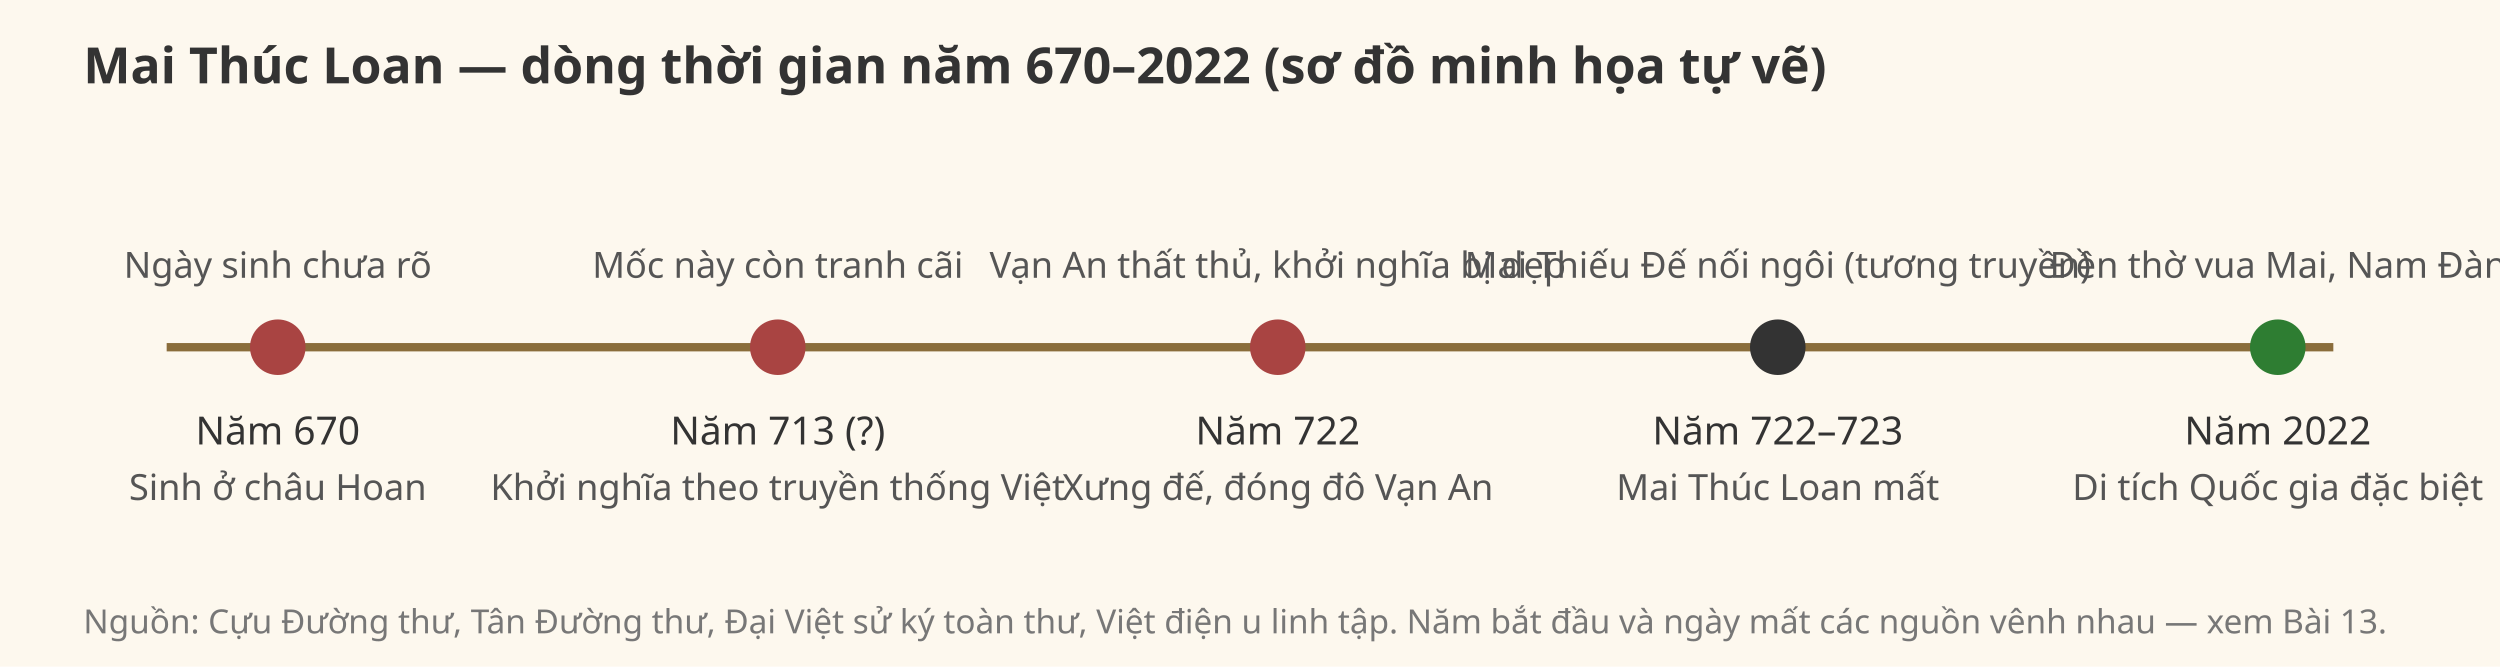
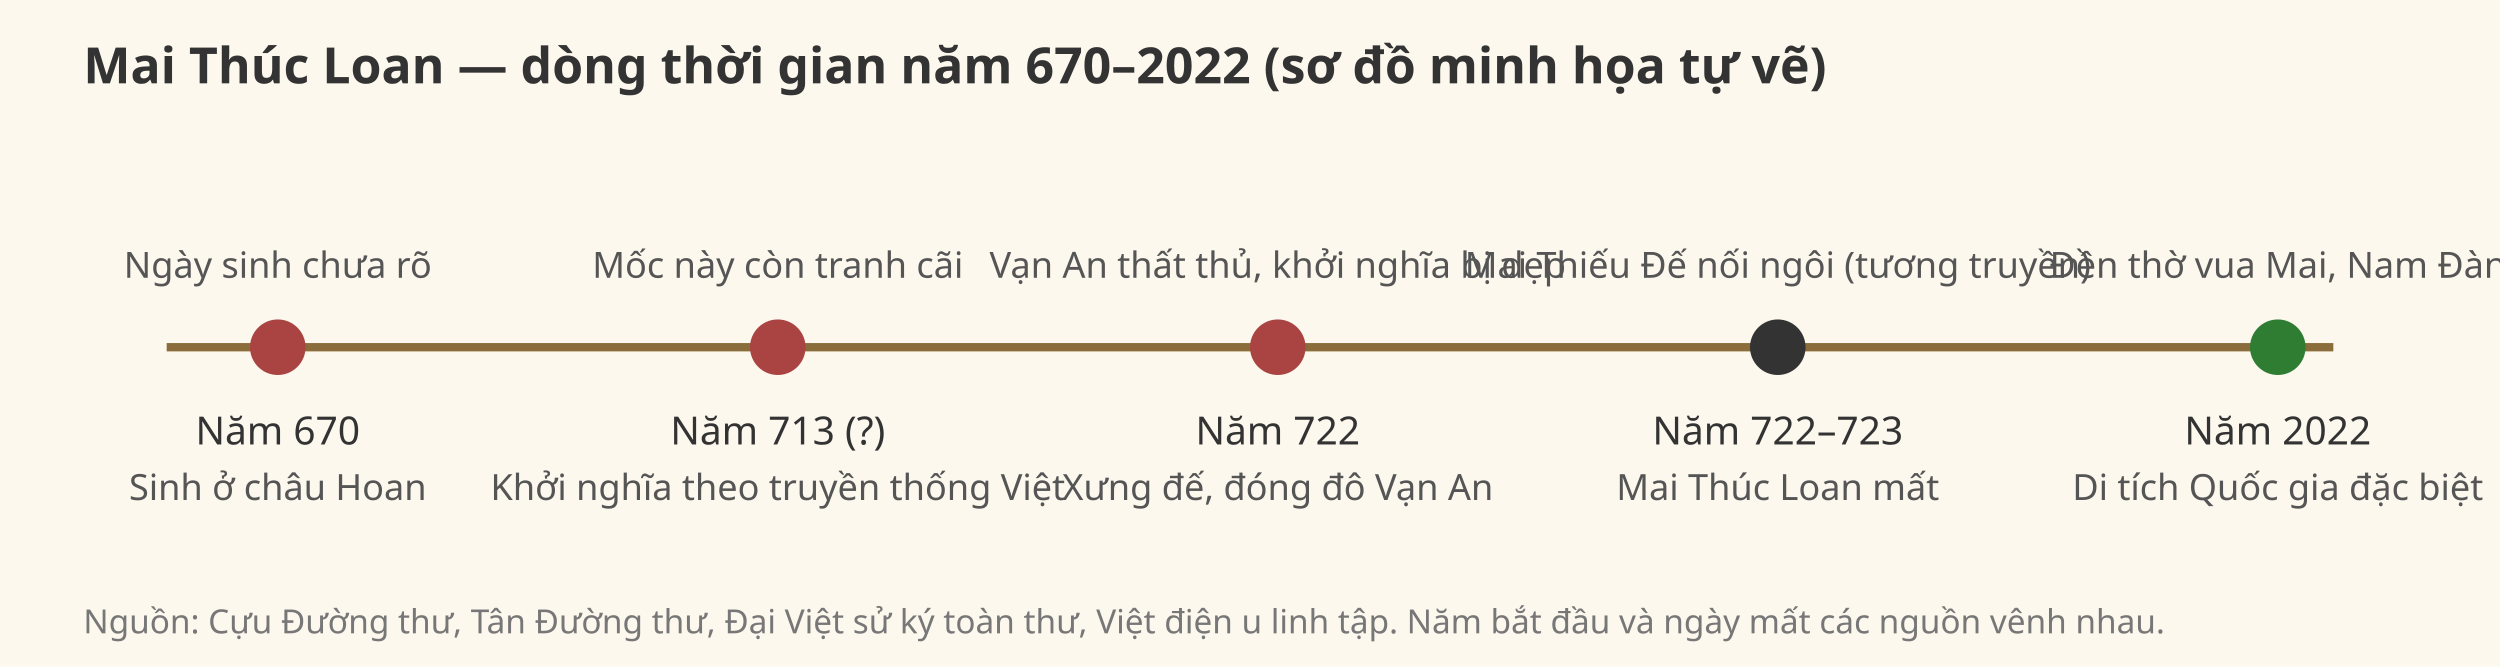
<svg xmlns="http://www.w3.org/2000/svg" width="900" height="240" viewBox="0 0 900 240" role="img" aria-label="Sơ đồ dòng thời gian Mai Thúc Loan năm 670 đến năm 2022">
  <rect width="900" height="240" fill="#fdf8ee" />
  <text x="30" y="30" font-family="sans-serif" font-size="18" font-weight="bold" fill="#333">Mai Thúc Loan — dòng thời gian năm 670–2022 (sơ đồ minh họa tự vẽ)</text>
  <line x1="60" y1="125" x2="840" y2="125" stroke="#8a6d3b" stroke-width="3" />
  <circle cx="100" cy="125" r="10" fill="#a94442" />
  <text x="100" y="160" text-anchor="middle" font-family="sans-serif" font-size="14" fill="#333">Năm 670</text>
  <text x="100" y="180" text-anchor="middle" font-family="sans-serif" font-size="13" fill="#555">Sinh ở châu Hoan</text>
  <text x="100" y="100" text-anchor="middle" font-family="sans-serif" font-size="13" fill="#555">Ngày sinh chưa rõ</text>
  <circle cx="280" cy="125" r="10" fill="#a94442" />
  <text x="280" y="160" text-anchor="middle" font-family="sans-serif" font-size="14" fill="#333">Năm 713 (?)</text>
  <text x="280" y="180" text-anchor="middle" font-family="sans-serif" font-size="13" fill="#555">Khởi nghĩa theo truyền thống Việt</text>
  <text x="280" y="100" text-anchor="middle" font-family="sans-serif" font-size="13" fill="#555">Mốc này còn tranh cãi</text>
  <circle cx="460" cy="125" r="10" fill="#a94442" />
  <text x="460" y="160" text-anchor="middle" font-family="sans-serif" font-size="14" fill="#333">Năm 722</text>
  <text x="460" y="180" text-anchor="middle" font-family="sans-serif" font-size="13" fill="#555">Xưng đế, đóng đô Vạn An</text>
  <text x="460" y="100" text-anchor="middle" font-family="sans-serif" font-size="13" fill="#555">Vạn An thất thủ, khởi nghĩa bị dẹp</text>
  <circle cx="640" cy="125" r="10" fill="#333" />
  <text x="640" y="160" text-anchor="middle" font-family="sans-serif" font-size="14" fill="#333">Năm 722–723</text>
  <text x="640" y="180" text-anchor="middle" font-family="sans-serif" font-size="13" fill="#555">Mai Thúc Loan mất</text>
  <text x="640" y="100" text-anchor="middle" font-family="sans-serif" font-size="13" fill="#555">Mai Thiếu Đế nối ngôi (tương truyền)</text>
  <circle cx="820" cy="125" r="10" fill="#2e7d32" />
  <text x="820" y="160" text-anchor="middle" font-family="sans-serif" font-size="14" fill="#333">Năm 2022</text>
  <text x="820" y="180" text-anchor="middle" font-family="sans-serif" font-size="13" fill="#555">Di tích Quốc gia đặc biệt</text>
  <text x="820" y="100" text-anchor="middle" font-family="sans-serif" font-size="13" fill="#555">Đền thờ vua Mai, Nam Đàn</text>
-   <text x="30" y="228" font-family="sans-serif" font-size="12" fill="#777">Nguồn: Cựu Đường thư, Tân Đường thư, Đại Việt sử ký toàn thư, Việt điện u linh tập. Năm bắt đầu và ngày mất các nguồn vênh nhau — xem Bài 13.</text>
+   <text x="30" y="228" font-family="sans-serif" font-size="12" fill="#777">Nguồn: Cựu Đường thư, Tân Đường thư, Đại Việt sử ký toàn thư, Việt điện u linh tập. Năm bắt đầu và ngày mất các nguồn vênh nhau.</text>
</svg>
